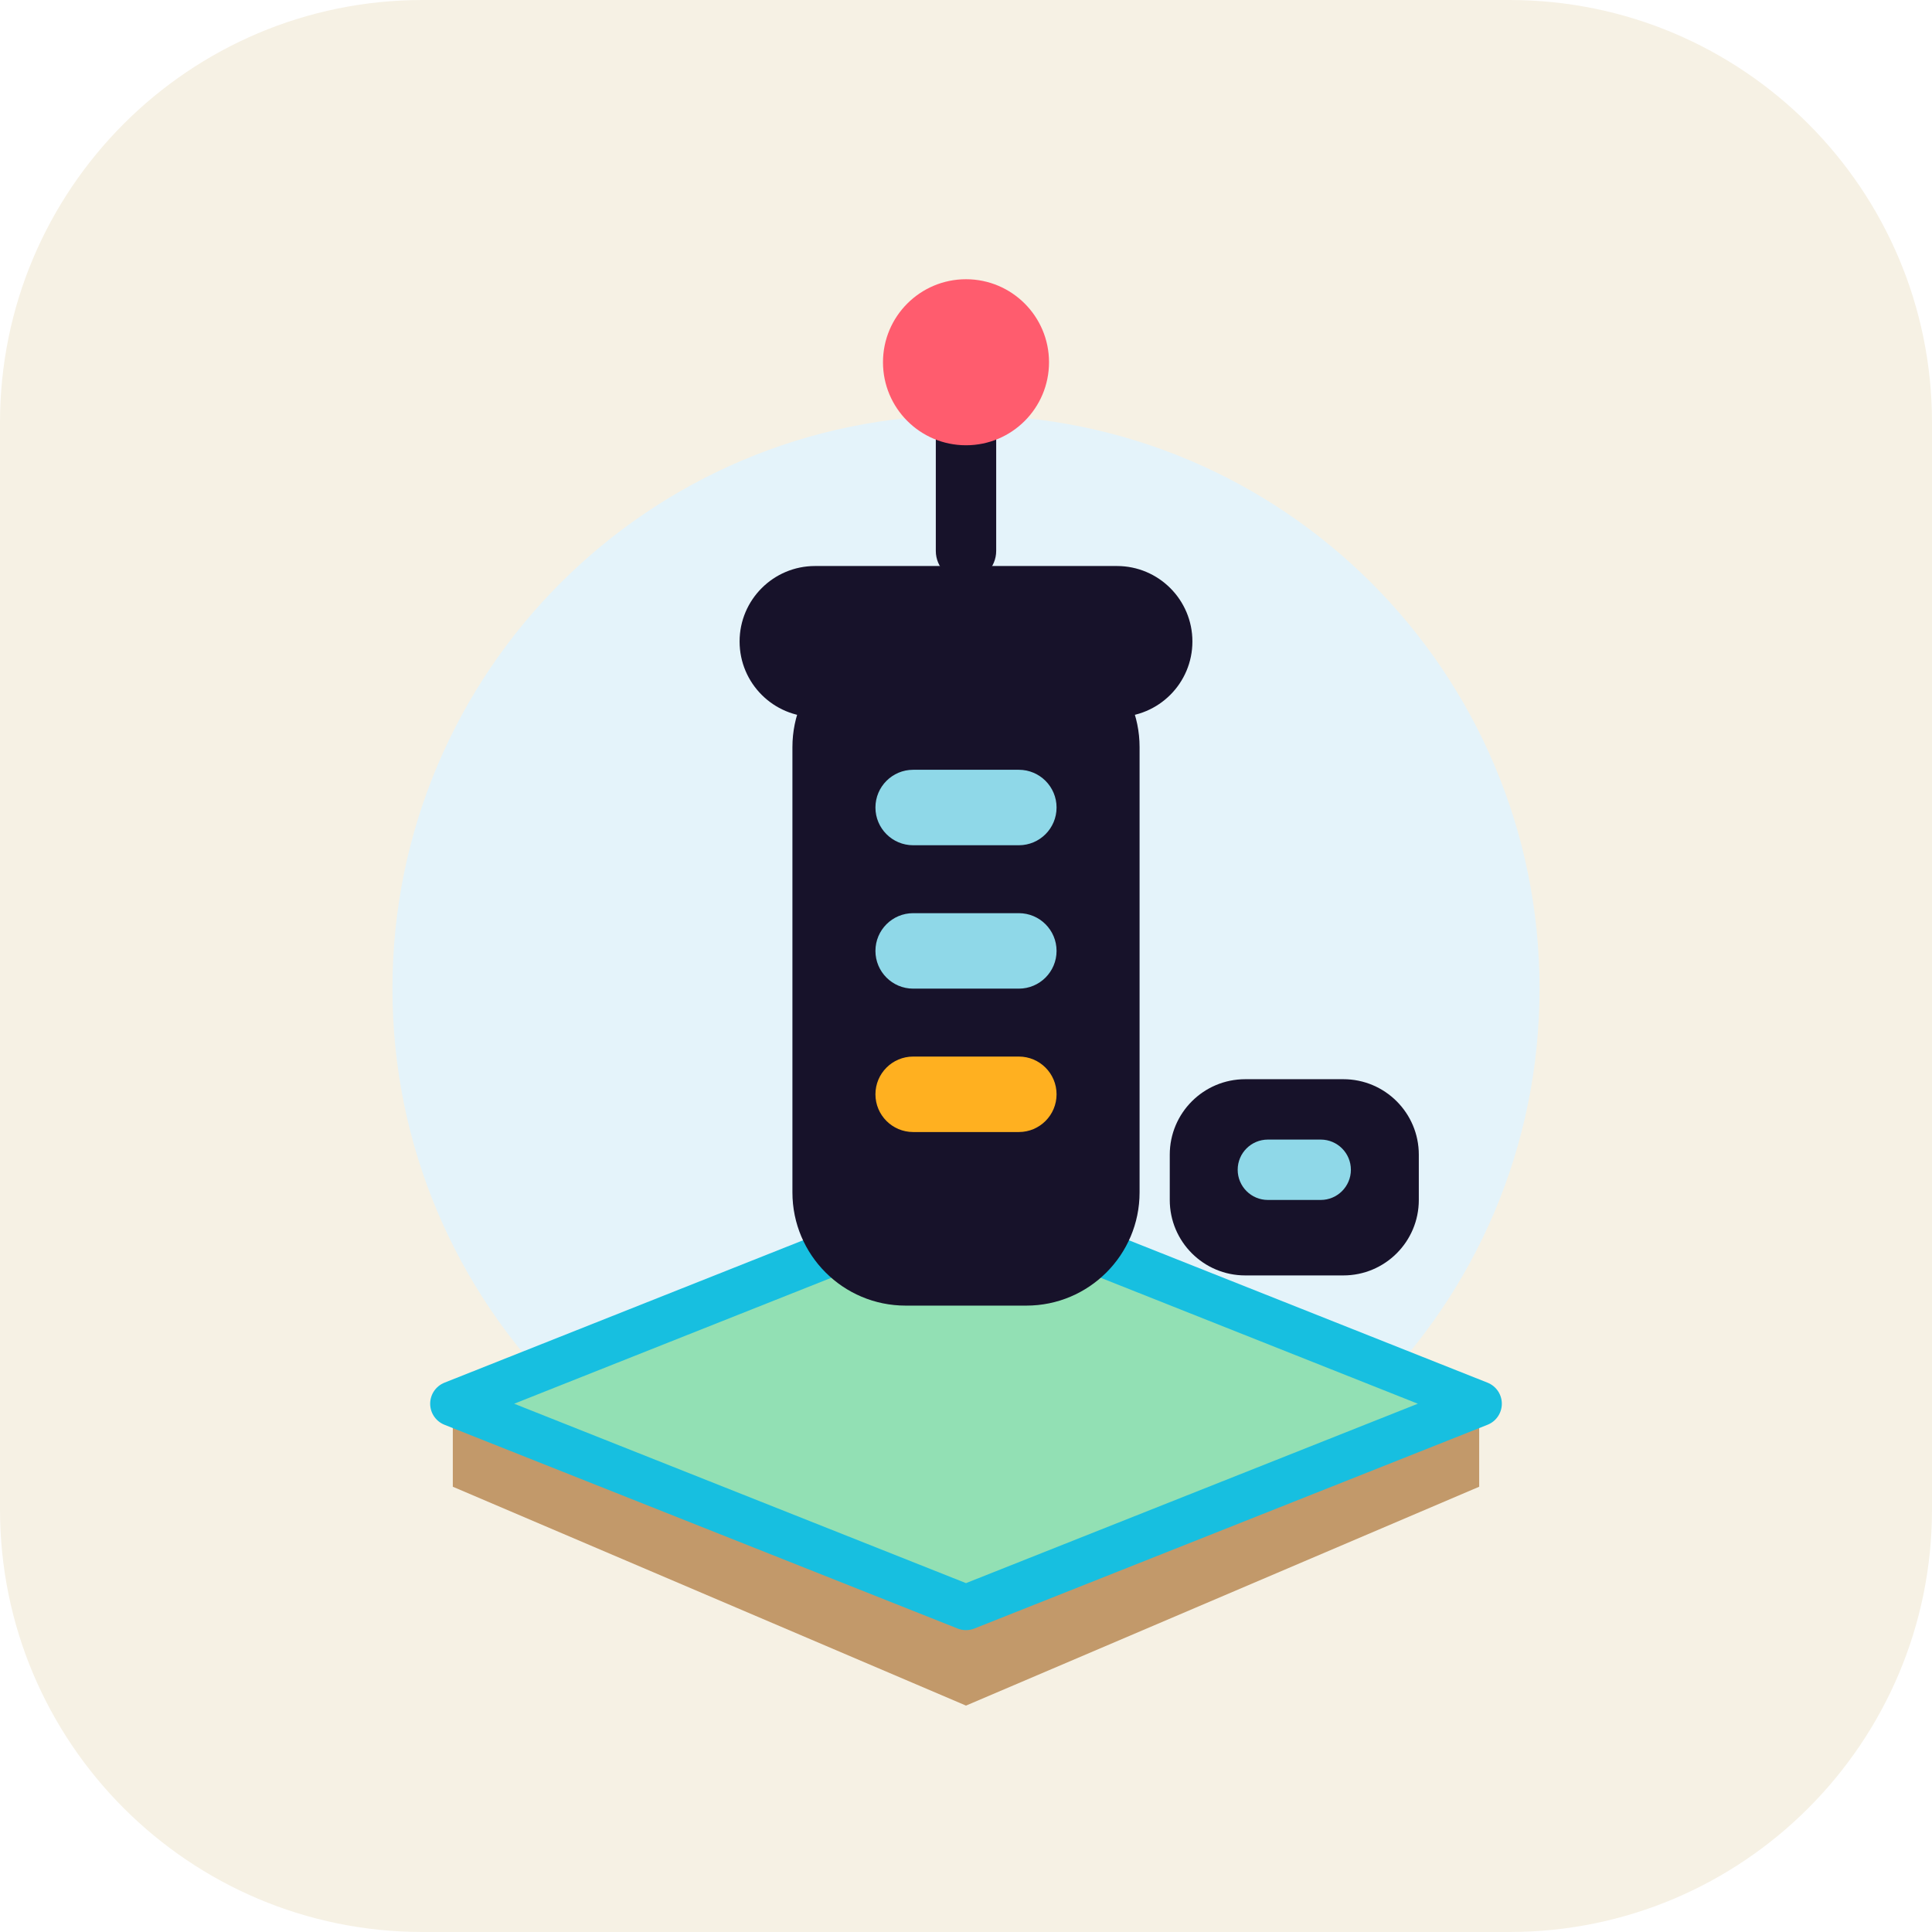
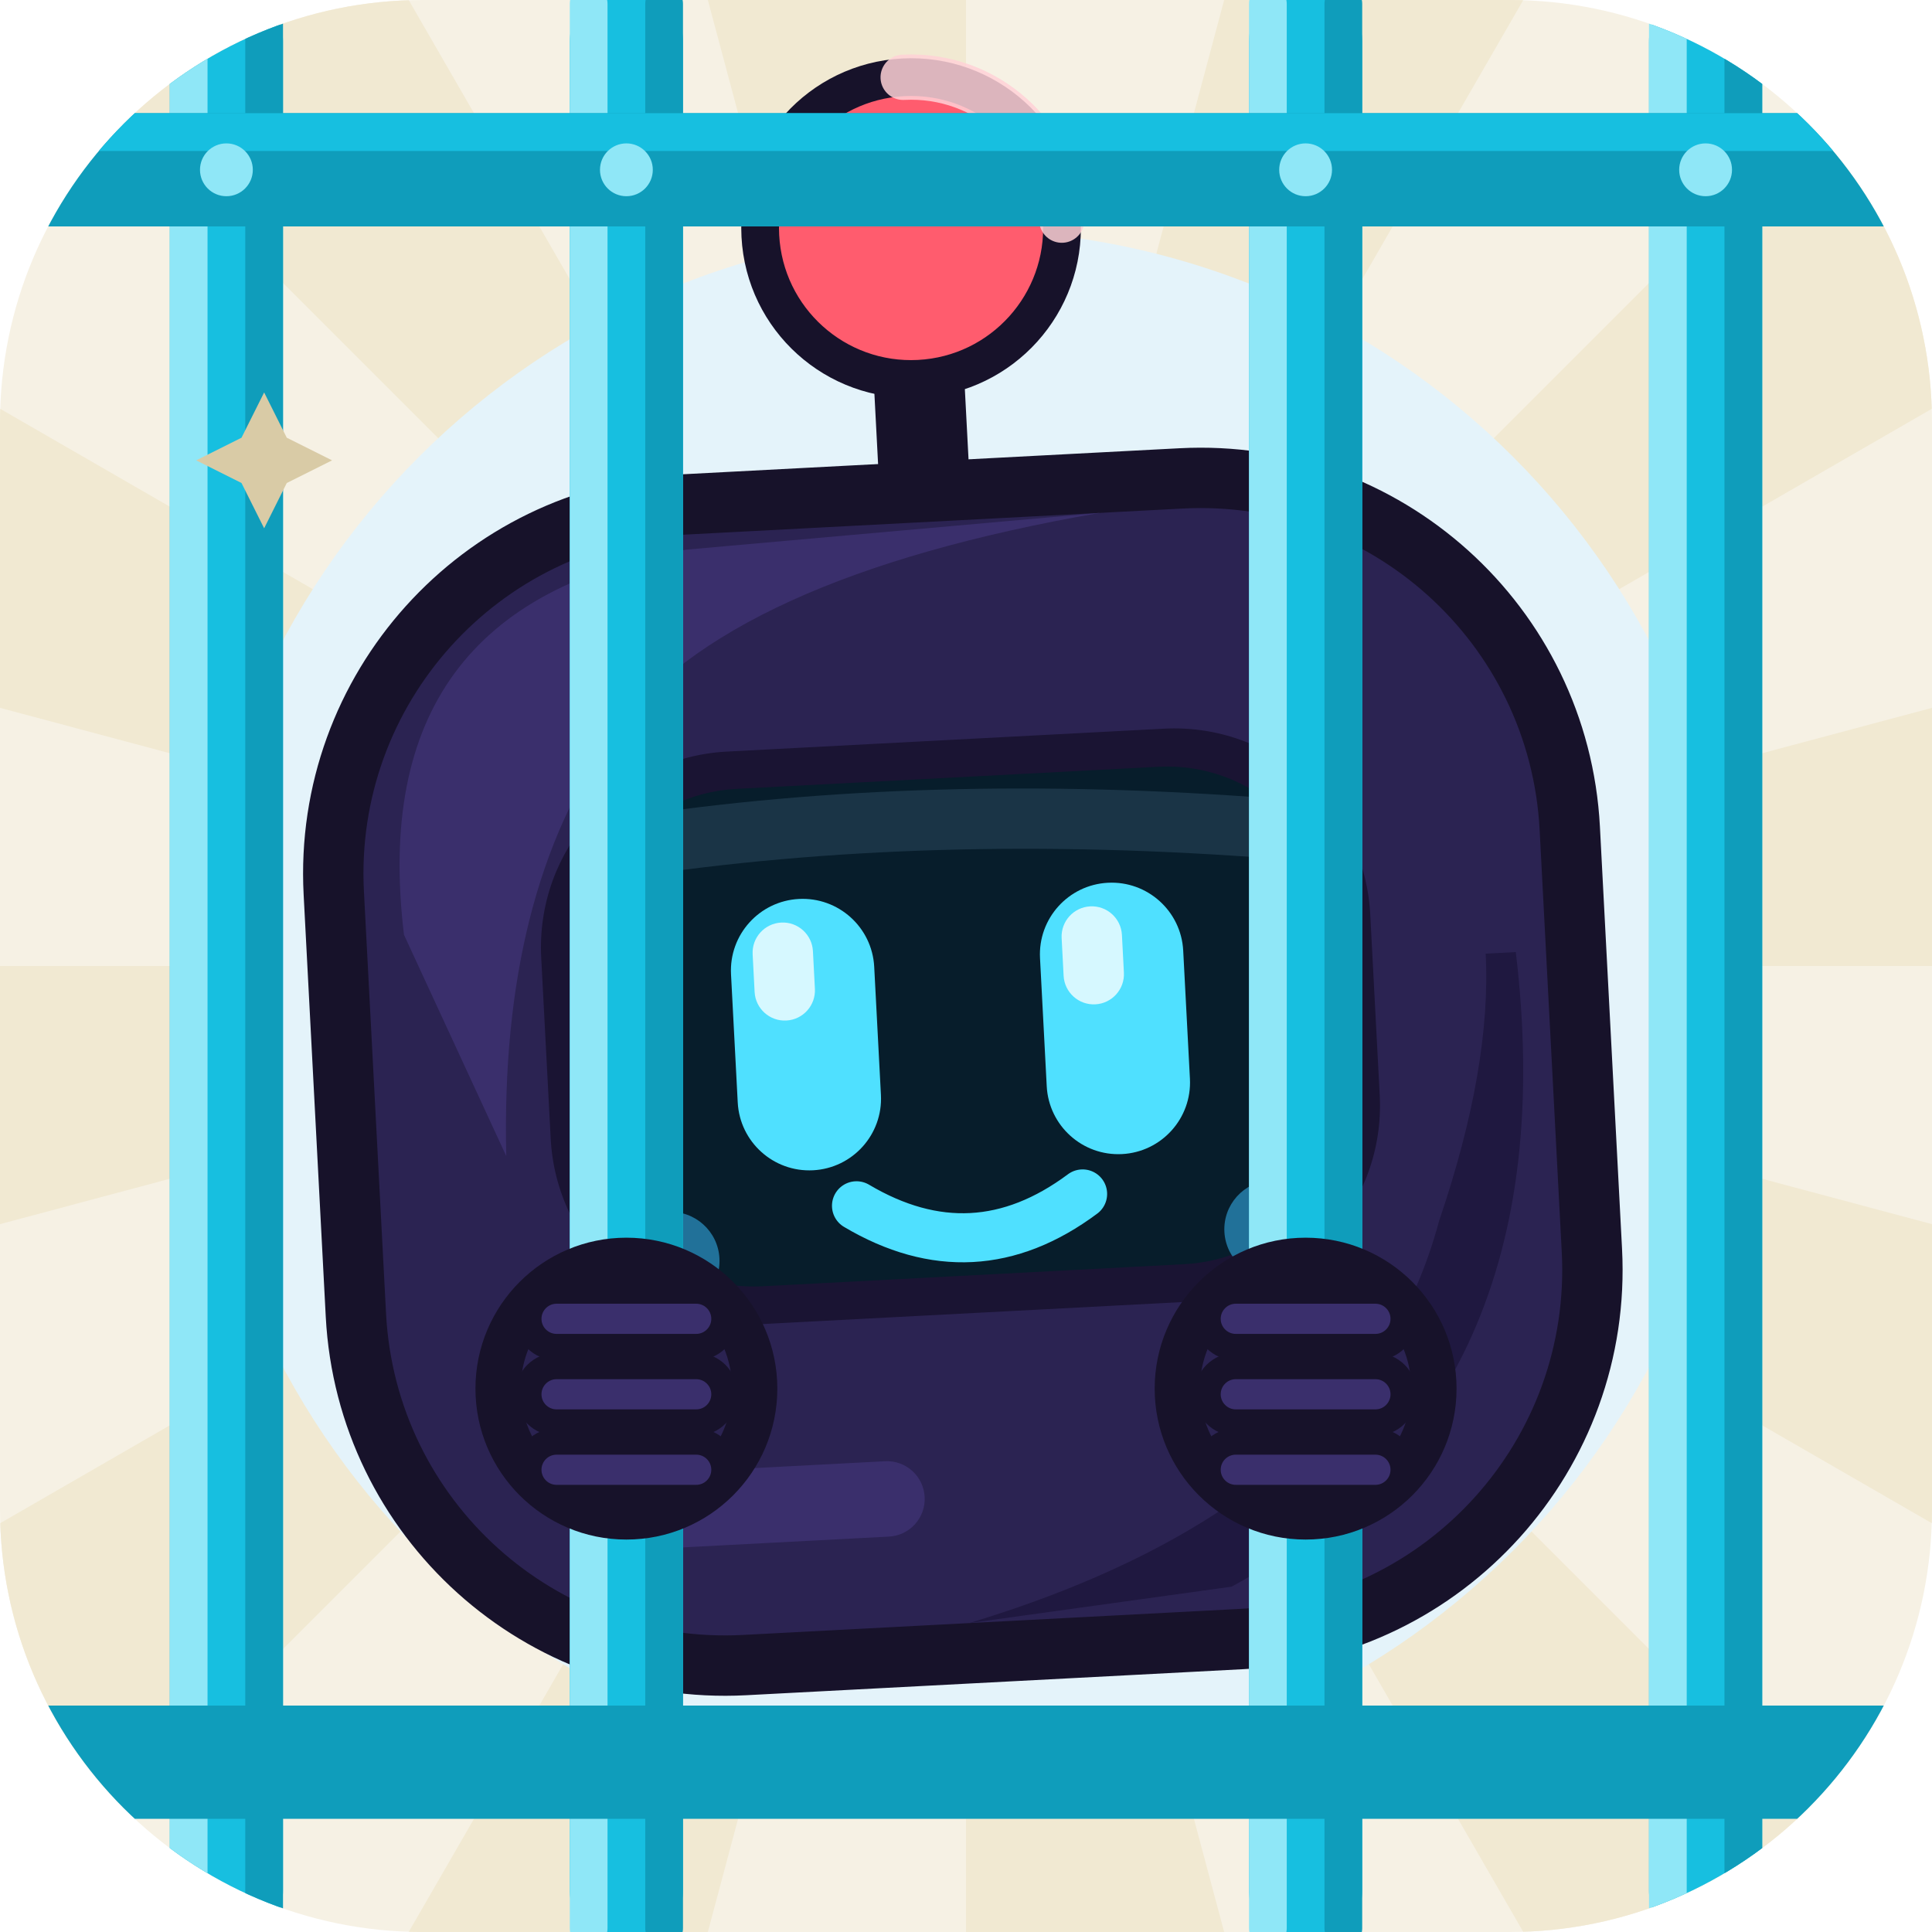
<svg xmlns="http://www.w3.org/2000/svg" width="512" height="512" viewBox="0 0 512 512">
-   <clipPath id="r">
+   <clipPath id="labz-round">
    <rect width="512" height="512" rx="112" />
  </clipPath>
-   <g clip-path="url(#r)">
+   <g clip-path="url(#labz-round)">
    <rect width="512" height="512" fill="#F6F1E4" />
-     <circle cx="256" cy="262" r="152" fill="#E4F3FA" />
-     <path d="M120,372 L256,426 L392,372 L392,394 L256,452 L120,394 Z" fill="#C2996A" />
-     <path d="M256,318 L392,372 L256,426 L120,372 Z" fill="#92E0B4" />
-     <path d="M256,318 L392,372 L256,426 L120,372 Z" fill="none" stroke="#17BFE0" stroke-width="12" stroke-linejoin="round" />
-     <rect x="310" y="286" width="66" height="52" rx="20" fill="#17122A" />
-     <rect x="328" y="302" width="30" height="16" rx="8" fill="#8FD8E8" />
-     <rect x="196" y="150" width="120" height="40" rx="20" fill="#17122A" />
-     <rect x="210" y="168" width="92" height="178" rx="30" fill="#17122A" />
-     <rect x="232" y="204" width="48" height="20" rx="10" fill="#8FD8E8" />
-     <rect x="232" y="242" width="48" height="20" rx="10" fill="#8FD8E8" />
-     <rect x="232" y="280" width="48" height="20" rx="10" fill="#FFB020" />
-     <rect x="248" y="104" width="16" height="50" rx="8" fill="#17122A" />
-     <circle cx="256" cy="96" r="22" fill="#FF5C6E" />
+     <path d="M256,256 L836,101 L856,256 Z" fill="#F1E9D2" />
+     <path d="M256,256 L836,411 L776,556 Z" fill="#F1E9D2" />
+     <path d="M256,256 L680,680 L556,776 Z" fill="#F1E9D2" />
+     <path d="M256,256 L411,836 L256,856 Z" fill="#F1E9D2" />
+     <path d="M256,256 L101,836 L-44,776 Z" fill="#F1E9D2" />
+     <path d="M256,256 L-168,680 L-264,556 Z" fill="#F1E9D2" />
+     <path d="M256,256 L-324,411 L-344,256 Z" fill="#F1E9D2" />
+     <path d="M256,256 L-324,101 L-264,-44 Z" fill="#F1E9D2" />
+     <path d="M256,256 L-168,-168 L-44,-264 Z" fill="#F1E9D2" />
+     <path d="M256,256 L101,-324 L256,-344 Z" fill="#F1E9D2" />
+     <path d="M256,256 L411,-324 L556,-264 Z" fill="#F1E9D2" />
+     <path d="M256,256 L680,-168 L776,-44 Z" fill="#F1E9D2" />
+     <circle cx="256" cy="266" r="205" fill="#E4F3FA" />
+     <rect x="45" y="-4" width="30" height="520" rx="15" fill="#17BFE0" />
+     <rect x="45" y="-4" width="10" height="520" rx="5" fill="#8FE7F7" />
+     <rect x="65" y="-4" width="10" height="520" rx="5" fill="#0F9DBB" />
+     <rect x="437" y="-4" width="30" height="520" rx="15" fill="#17BFE0" />
+     <rect x="437" y="-4" width="10" height="520" rx="5" fill="#8FE7F7" />
+     <rect x="457" y="-4" width="10" height="520" rx="5" fill="#0F9DBB" />
+     <g transform="rotate(-3 256 300)">
+       <rect x="242" y="70" width="24" height="70" rx="12" fill="#17122A" />
+       <circle cx="254" cy="60" r="40" fill="#FF5C6E" stroke="#17122A" stroke-width="10" />
+       <path d="M254,20 A40,40 0 0 1 294,60" fill="none" stroke="#FFD1D7" stroke-width="12" stroke-linecap="round" opacity="0.85" />
+       <rect x="92" y="130" width="328" height="308" rx="98" fill="#2B2352" stroke="#17122A" stroke-width="16" />
+       <path d="M110,240 Q104,152 190,142 L300,138 Q200,150 168,190 Q136,230 134,300 Z" fill="#3A2F6C" />
+       <path d="M404,260 Q412,380 320,424 L250,430 Q356,404 380,330 Q396,290 396,260 Z" fill="#1F1840" />
+       <rect x="146" y="196" width="220" height="152" rx="52" fill="#1A1433" />
+       <rect x="156" y="206" width="200" height="132" rx="44" fill="#071D2B" />
+       <path d="M170,212 Q250,204 342,216 L342,232 Q250,220 170,228 Z" fill="#1A3446" />
+       <rect x="196" y="236" width="38" height="72" rx="19" fill="#4FE0FF" />
+       <rect x="278" y="236" width="38" height="72" rx="19" fill="#4FE0FF" />
+       <rect x="202" y="242" width="16" height="26" rx="8" fill="#D6F8FF" />
+       <rect x="284" y="242" width="16" height="26" rx="8" fill="#D6F8FF" />
+       <path d="M226,318 q30,20 60,0" fill="none" stroke="#4FE0FF" stroke-width="13" stroke-linecap="round" />
+       <circle cx="176" cy="330" r="13" fill="#217199" />
+       <circle cx="336" cy="330" r="13" fill="#217199" />
+       <rect x="150" y="386" width="90" height="20" rx="10" fill="#3A2F6C" />
+       <circle cx="352" cy="396" r="12" fill="#FFB020" />
+     </g>
+     <rect x="151" y="-4" width="30" height="520" rx="15" fill="#17BFE0" />
+     <rect x="151" y="-4" width="10" height="520" rx="5" fill="#8FE7F7" />
+     <rect x="171" y="-4" width="10" height="520" rx="5" fill="#0F9DBB" />
+     <rect x="331" y="-4" width="30" height="520" rx="15" fill="#17BFE0" />
+     <rect x="331" y="-4" width="10" height="520" rx="5" fill="#8FE7F7" />
+     <rect x="351" y="-4" width="10" height="520" rx="5" fill="#0F9DBB" />
+     <circle cx="166" cy="368" r="34" fill="#2B2352" stroke="#17122A" stroke-width="12" />
+     <rect x="140" y="342" width="52" height="15" rx="7.5" fill="#3A2F6C" stroke="#17122A" stroke-width="7" />
+     <rect x="140" y="362" width="52" height="15" rx="7.5" fill="#3A2F6C" stroke="#17122A" stroke-width="7" />
+     <rect x="140" y="382" width="52" height="15" rx="7.5" fill="#3A2F6C" stroke="#17122A" stroke-width="7" />
+     <circle cx="346" cy="368" r="34" fill="#2B2352" stroke="#17122A" stroke-width="12" />
+     <rect x="320" y="342" width="52" height="15" rx="7.5" fill="#3A2F6C" stroke="#17122A" stroke-width="7" />
+     <rect x="320" y="362" width="52" height="15" rx="7.5" fill="#3A2F6C" stroke="#17122A" stroke-width="7" />
+     <rect x="320" y="382" width="52" height="15" rx="7.5" fill="#3A2F6C" stroke="#17122A" stroke-width="7" />
+     <rect x="-8" y="30" width="528" height="30" rx="15" fill="#0F9DBB" />
+     <rect x="-8" y="452" width="528" height="30" rx="15" fill="#0F9DBB" />
+     <rect x="-8" y="30" width="528" height="10" rx="5" fill="#17BFE0" />
+     <circle cx="60" cy="45" r="7" fill="#8FE7F7" />
+     <circle cx="166" cy="45" r="7" fill="#8FE7F7" />
+     <circle cx="346" cy="45" r="7" fill="#8FE7F7" />
+     <circle cx="452" cy="45" r="7" fill="#8FE7F7" />
+     <path d="M70,104 l6,12 12,6 -12,6 -6,12 -6,-12 -12,-6 12,-6 Z" fill="#D9CBA6" />
  </g>
</svg>
